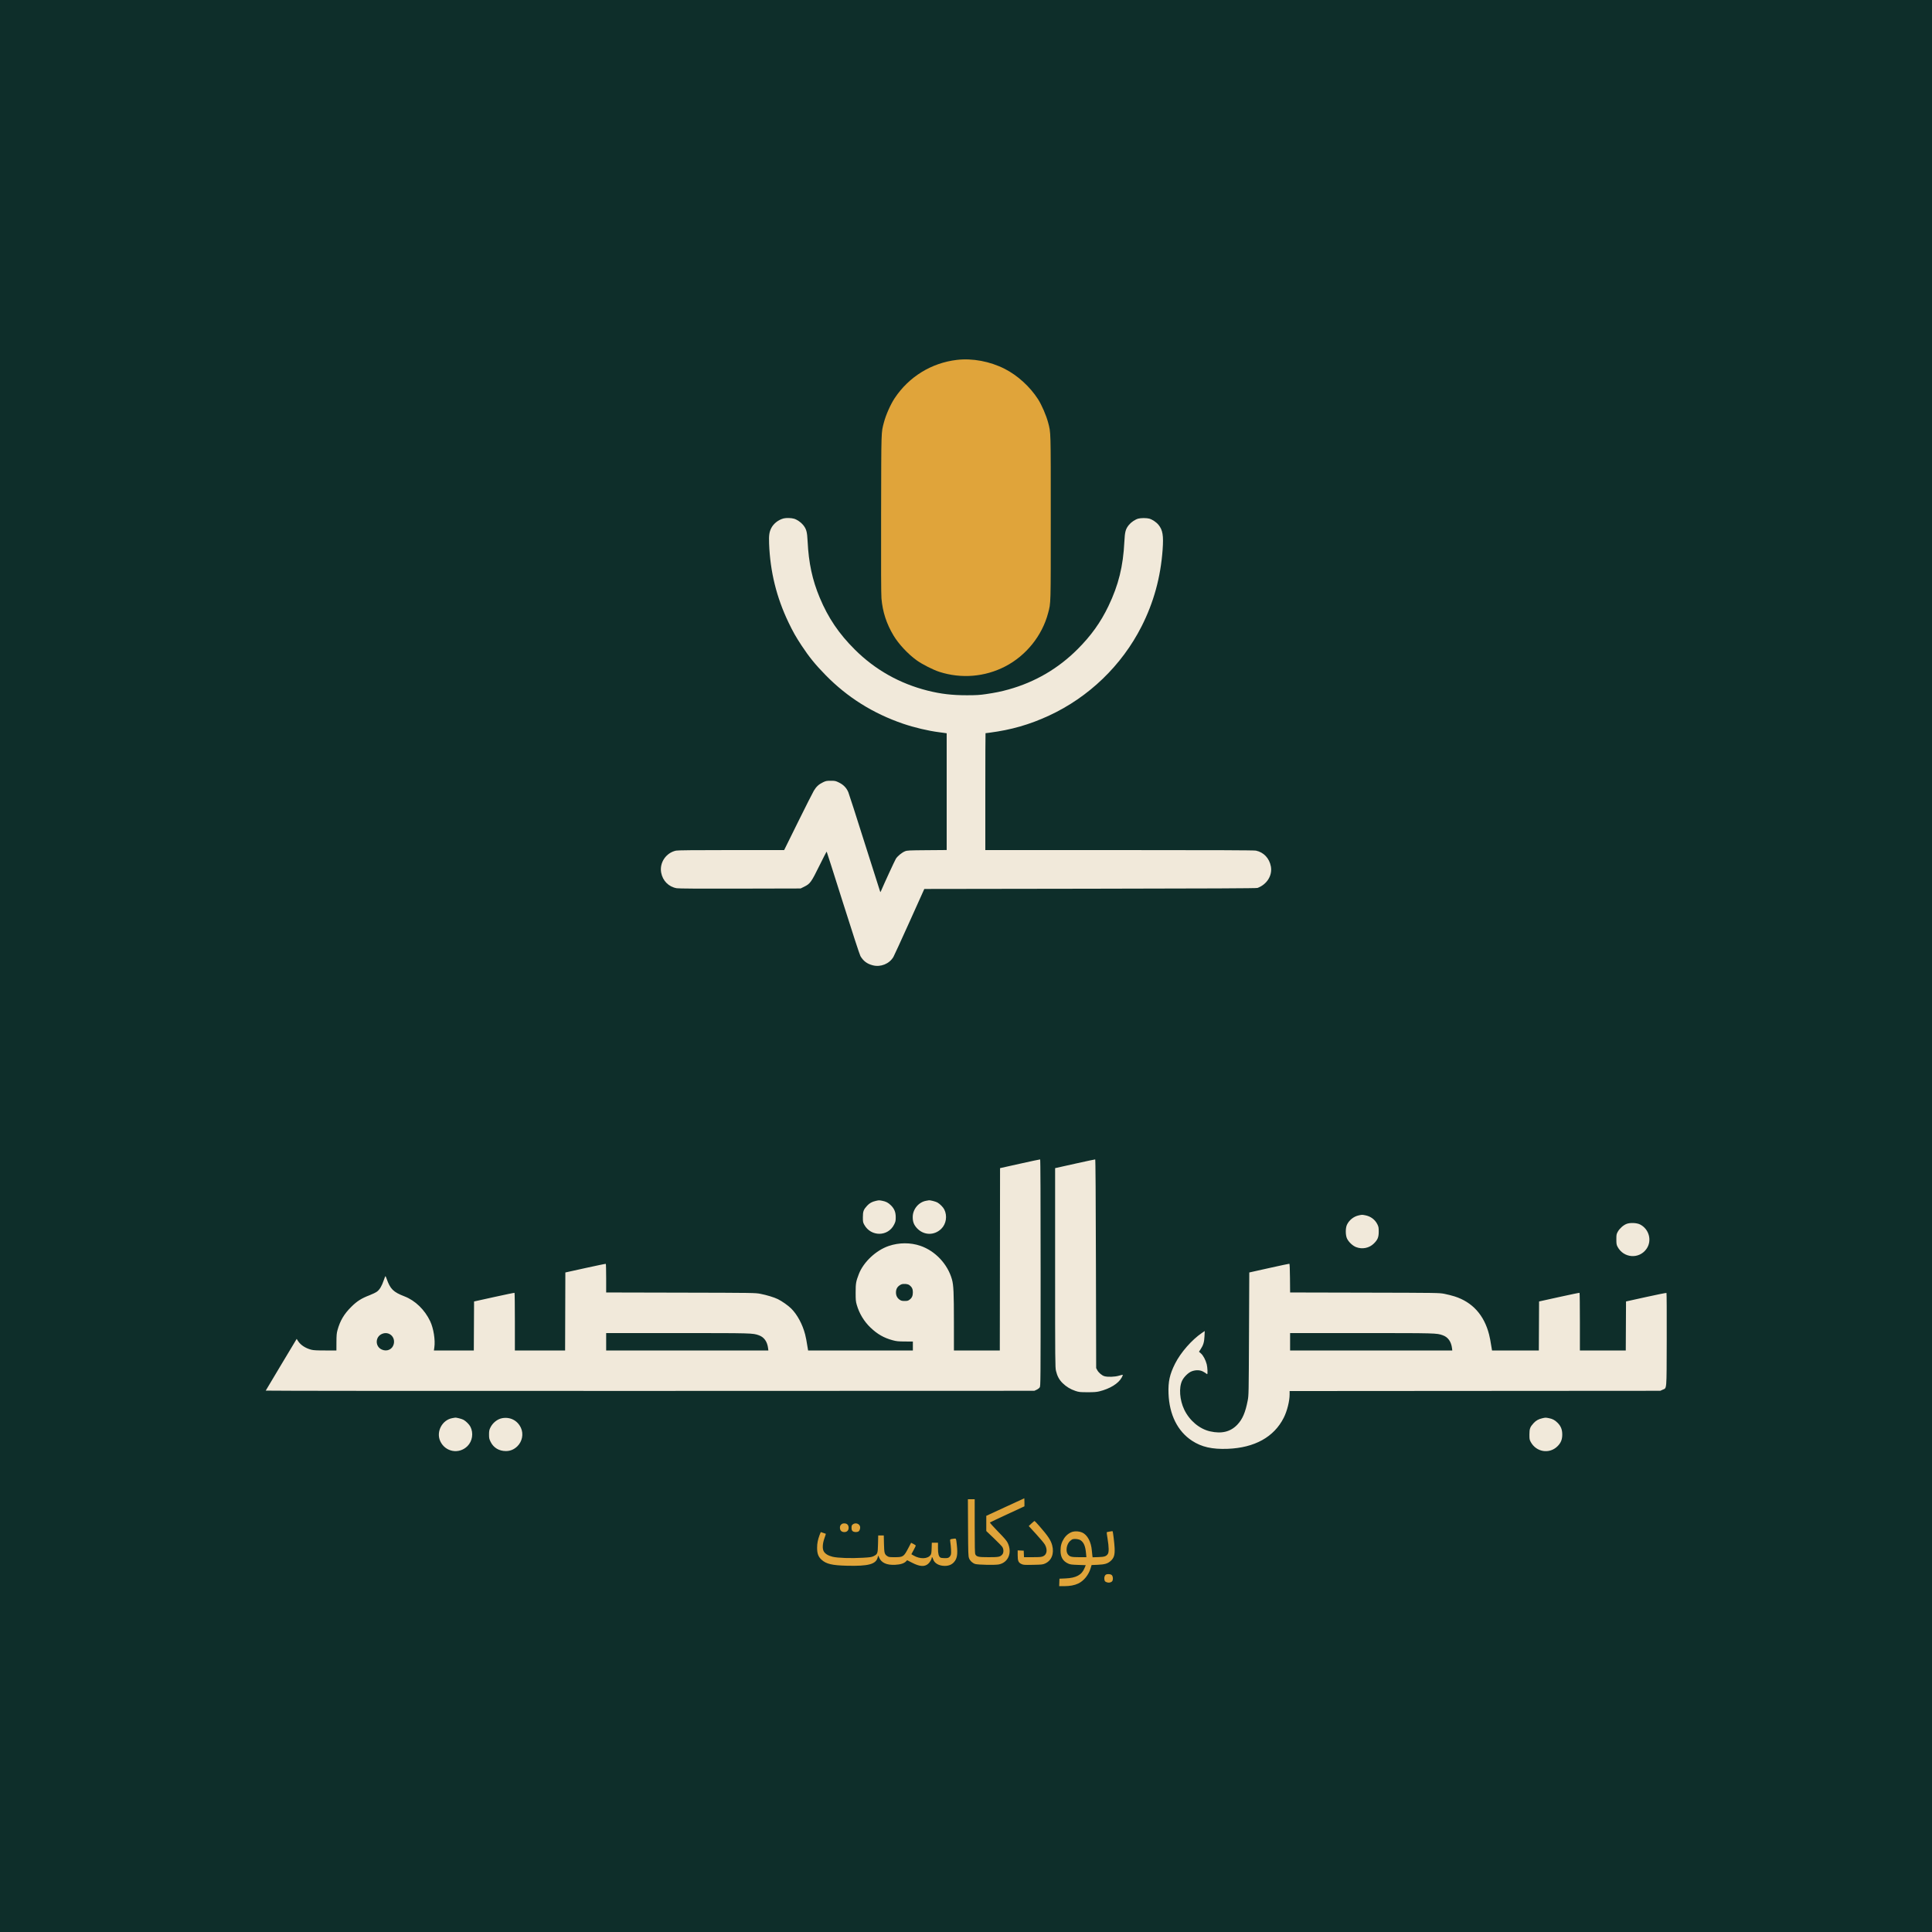
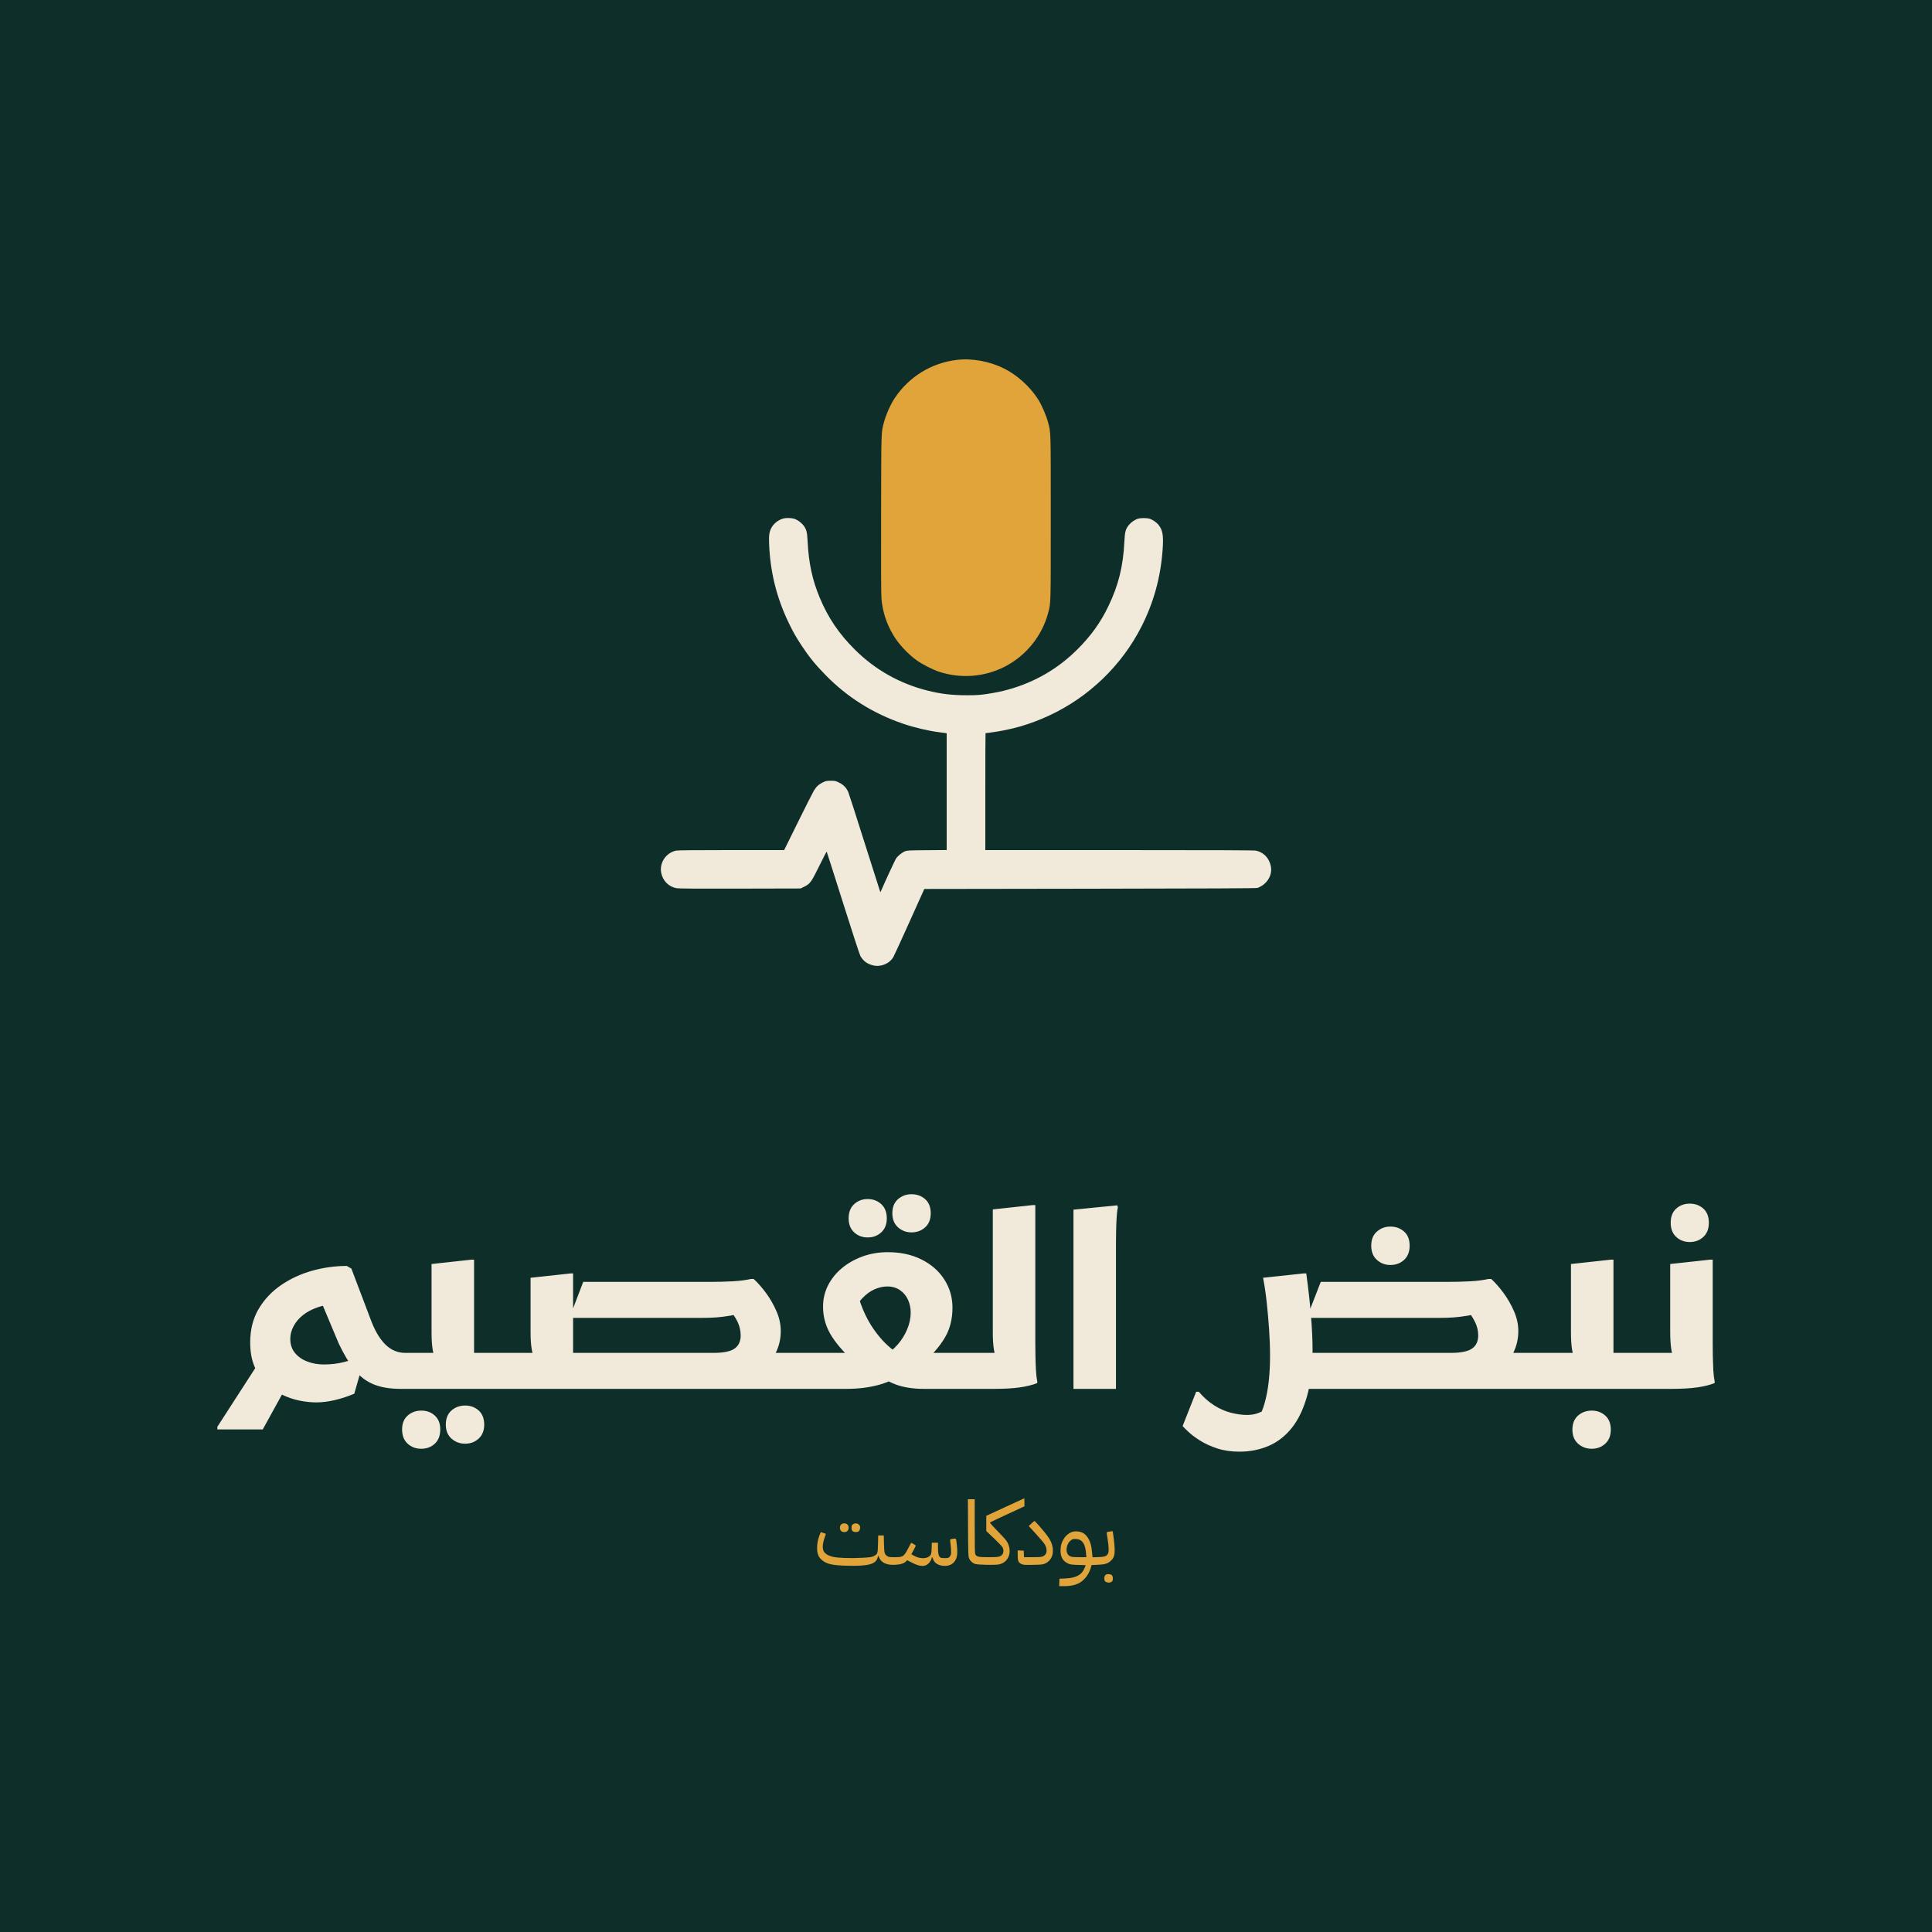
<svg xmlns="http://www.w3.org/2000/svg" viewBox="0 0 4000 4000" width="4000" height="4000">
  <rect width="4000" height="4000" fill="#0E2E2A" />
  <path fill="#F1E9DA" fill-rule="evenodd" d="M 1622.500 1073.323 C 1611.654 1076.097, 1601.683 1083.852, 1596.876 1093.251 C 1592.671 1101.474, 1591.690 1108.440, 1592.335 1125.500 C 1594.528 1183.526, 1607.666 1236.856, 1632.564 1288.788 C 1641.771 1307.992, 1647.866 1318.754, 1659.697 1336.690 C 1675.260 1360.286, 1688.099 1376.073, 1709.428 1397.842 C 1754.437 1443.781, 1807.502 1477.067, 1869.649 1498.345 C 1892.629 1506.212, 1921.794 1513.119, 1944 1515.952 C 1948.675 1516.549, 1954.188 1517.293, 1956.250 1517.606 L 1960 1518.176 1960 1639.036 L 1960 1759.896 1919.250 1760.219 C 1881.373 1760.519, 1878.158 1760.681, 1873.644 1762.521 C 1867.111 1765.184, 1858.188 1772.525, 1854.774 1778.047 C 1852.529 1781.679, 1830.249 1829.991, 1824.404 1843.904 C 1823.617 1845.775, 1822.773 1847.106, 1822.527 1846.860 C 1822.281 1846.615, 1807.892 1801.433, 1790.550 1746.457 C 1773.209 1691.481, 1757.834 1643.673, 1756.384 1640.218 C 1752.622 1631.253, 1746.449 1624.825, 1737.223 1620.266 C 1730.021 1616.706, 1729.081 1616.500, 1720.052 1616.500 C 1711.406 1616.500, 1709.883 1616.797, 1704 1619.626 C 1695.151 1623.881, 1689.994 1628.642, 1684.846 1637.307 C 1682.456 1641.330, 1667.675 1670.576, 1652 1702.299 L 1623.500 1759.976 1514.299 1759.988 C 1438.258 1759.996, 1403.489 1760.337, 1399.799 1761.109 C 1379.044 1765.451, 1365.076 1786.007, 1368.874 1806.619 C 1372.009 1823.632, 1384.462 1836.136, 1401.111 1838.987 C 1405.568 1839.750, 1445.320 1839.993, 1532.552 1839.791 L 1657.605 1839.500 1665.224 1835.734 C 1677.295 1829.768, 1679.713 1826.408, 1696.508 1792.262 C 1704.503 1776.009, 1711.277 1762.944, 1711.563 1763.229 C 1711.848 1763.515, 1727.084 1811.261, 1745.421 1869.332 C 1765.025 1931.418, 1779.866 1976.802, 1781.445 1979.497 C 1787.466 1989.770, 1795.242 1995.566, 1807.068 1998.596 C 1823.439 2002.790, 1841.354 1995.490, 1849.719 1981.216 C 1851.187 1978.712, 1866.179 1946.027, 1883.035 1908.582 L 1913.683 1840.500 2257.092 1840 C 2506.351 1839.637, 2601.330 1839.194, 2603.528 1838.383 C 2622.981 1831.211, 2634.670 1812.461, 2631.229 1793.954 C 2628.047 1776.848, 2616.376 1764.493, 2600.201 1761.109 C 2596.395 1760.312, 2516.700 1760, 2317.451 1760 L 2040 1760 2040 1639 C 2040 1572.450, 2040.192 1518, 2040.428 1518 C 2040.663 1518, 2044.375 1517.541, 2048.678 1516.980 C 2093.743 1511.100, 2131.447 1500.275, 2171.769 1481.637 C 2254.200 1443.536, 2322.418 1377.818, 2363.431 1297 C 2388.639 1247.327, 2402.971 1195.175, 2407.083 1138.154 C 2409.204 1108.757, 2407.333 1097.408, 2398.596 1086.656 C 2394.119 1081.146, 2386.024 1075.685, 2379.500 1073.771 C 2377.300 1073.126, 2372.125 1072.598, 2368 1072.598 C 2363.875 1072.598, 2358.700 1073.126, 2356.500 1073.771 C 2349.976 1075.685, 2341.881 1081.146, 2337.404 1086.656 C 2330.410 1095.263, 2328.904 1100.771, 2327.878 1121.500 C 2325.348 1172.633, 2315.807 1211.252, 2294.955 1254.762 C 2278.823 1288.422, 2259.067 1316.024, 2231.046 1344.047 C 2190.801 1384.297, 2142.865 1412.264, 2088 1427.504 C 2072.458 1431.821, 2060.874 1434.192, 2041 1437.124 C 2028.357 1438.988, 2021.168 1439.416, 2002 1439.443 C 1971.397 1439.486, 1947.684 1436.707, 1920.683 1429.911 C 1862.630 1415.300, 1811.854 1386.696, 1769.951 1345 C 1736.763 1311.975, 1714.693 1279.351, 1697.158 1237.396 C 1681.828 1200.717, 1674.286 1165.698, 1672.091 1121 C 1671.099 1100.817, 1669.550 1095.214, 1662.596 1086.656 C 1658.235 1081.289, 1650.056 1075.695, 1644.014 1073.946 C 1638.197 1072.263, 1627.820 1071.962, 1622.500 1073.323" />
  <path fill="#E0A43A" fill-rule="evenodd" d="M 1981.325 745.095 C 1928.480 751.253, 1881.795 779.973, 1852.251 824.500 C 1843.715 837.364, 1834.030 859.221, 1830.033 874.640 C 1824.301 896.754, 1824.619 886.419, 1824.235 1063.500 C 1823.993 1174.979, 1824.223 1230.451, 1824.964 1239 C 1827.372 1266.795, 1835.261 1291.103, 1849.791 1315.500 C 1860.370 1333.262, 1879.961 1354.260, 1898.080 1367.257 C 1909.422 1375.392, 1932.011 1386.858, 1944.836 1390.990 C 1990.086 1405.567, 2038.985 1401.574, 2081 1379.871 C 2124.499 1357.402, 2157.731 1316.071, 2170.032 1269.143 C 2175.755 1247.310, 2175.500 1256.490, 2175.500 1072 C 2175.500 887.196, 2175.769 896.744, 2169.944 874.522 C 2166.204 860.252, 2156.668 838.228, 2149.194 826.598 C 2132.524 800.659, 2106.802 777.199, 2080.234 763.701 C 2049.706 748.192, 2013.387 741.360, 1981.325 745.095" />
-   <path fill="#F1E9DA" fill-rule="evenodd" d="M 2111.500 2409.373 L 2070.500 2418.514 2070.247 2607.257 L 2069.995 2796 2022.497 2796 L 1975 2796 1974.977 2738.250 C 1974.953 2676.373, 1974.251 2660.794, 1970.954 2649 C 1962.064 2617.191, 1936.400 2589.873, 1905.500 2579.325 C 1884.877 2572.285, 1861.417 2572.398, 1840.054 2579.639 C 1813.647 2588.591, 1787.697 2612.986, 1778.115 2637.868 C 1772.196 2653.239, 1771.528 2657.098, 1771.513 2676 C 1771.502 2691.339, 1771.785 2694.485, 1773.811 2701.482 C 1779.039 2719.545, 1788.893 2735.848, 1802.347 2748.697 C 1816.541 2762.252, 1830.044 2769.971, 1847.989 2774.791 C 1856.255 2777.011, 1859.628 2777.355, 1873.750 2777.423 L 1890 2777.500 1890 2786.750 L 1890 2796 1781.545 2796 L 1673.091 2796 1672.562 2792.750 C 1669.575 2774.404, 1668.652 2769.473, 1666.986 2762.944 C 1661.645 2742.024, 1650.577 2721.463, 1637.981 2709.060 C 1631.642 2702.819, 1619.196 2694.065, 1610.500 2689.730 C 1603.143 2686.063, 1587.249 2681.211, 1574.603 2678.771 C 1563.604 2676.649, 1562.054 2676.626, 1409.250 2676.279 L 1255 2675.928 1255 2646.523 C 1255 2630.350, 1254.662 2616.913, 1254.250 2616.662 C 1253.838 2616.411, 1234.825 2620.326, 1212 2625.363 L 1170.500 2634.520 1170.244 2715.260 L 1169.988 2796 1117.994 2796 L 1066 2796 1066 2736.559 C 1066 2703.866, 1065.662 2676.917, 1065.250 2676.671 C 1064.838 2676.424, 1045.825 2680.344, 1023 2685.380 L 981.500 2694.537 981.241 2745.269 L 980.982 2796 939.656 2796 L 898.331 2796 899.245 2789.750 C 901.486 2774.430, 897.626 2750.168, 890.590 2735.353 C 879.328 2711.637, 859.602 2692.570, 837.500 2684.034 C 814.202 2675.037, 807.983 2668.874, 800.377 2647.250 C 799.361 2644.363, 798.293 2642, 798.002 2642 C 797.711 2642, 796.187 2645.790, 794.614 2650.422 C 790.530 2662.450, 786.146 2669.881, 780.705 2674 C 778.162 2675.925, 771.080 2679.401, 764.968 2681.725 C 748.404 2688.023, 739.232 2693.837, 727.458 2705.500 C 712.362 2720.455, 704.161 2734.265, 698.761 2753.825 C 697 2760.205, 696.630 2764.411, 696.571 2778.750 L 696.500 2796 673.460 2796 C 656.155 2796, 648.980 2795.625, 644.632 2794.492 C 632.314 2791.284, 622.301 2784.698, 616.977 2776.302 L 614.266 2772.027 582.383 2825.146 C 564.847 2854.360, 550.350 2878.656, 550.166 2879.135 C 549.976 2879.630, 893.778 2879.897, 1345.666 2879.753 L 2141.500 2879.500 2146.166 2877.344 C 2148.732 2876.157, 2151.657 2873.927, 2152.666 2872.388 C 2154.432 2869.693, 2154.500 2860.846, 2154.500 2635.127 C 2154.500 2479.632, 2154.163 2400.593, 2153.500 2400.449 C 2152.950 2400.329, 2134.050 2404.345, 2111.500 2409.373 M 2225.500 2409.373 L 2184.500 2418.514 2184.500 2624.507 C 2184.500 2819.738, 2184.595 2830.903, 2186.309 2838.208 C 2188.847 2849.024, 2192.990 2856.704, 2200.008 2863.603 C 2207.577 2871.044, 2216.226 2876.314, 2226.479 2879.731 C 2233.882 2882.199, 2235.810 2882.408, 2251.500 2882.452 C 2264.473 2882.489, 2270.223 2882.081, 2275.773 2880.733 C 2297.995 2875.333, 2315.608 2864.486, 2322.392 2852.022 C 2323.935 2849.186, 2324.976 2846.643, 2324.705 2846.372 C 2324.434 2846.100, 2320.901 2846.906, 2316.856 2848.162 C 2308.455 2850.771, 2293.351 2851.307, 2286.447 2849.241 C 2281.265 2847.691, 2274.556 2841.953, 2271.716 2836.643 L 2269.500 2832.500 2269 2616.583 C 2268.669 2473.857, 2268.161 2400.593, 2267.500 2400.449 C 2266.950 2400.329, 2248.050 2404.345, 2225.500 2409.373 M 1813 2486.390 C 1805.428 2488.074, 1800.148 2491.031, 1795.276 2496.316 C 1787.855 2504.367, 1786.500 2508.024, 1786.500 2520 C 1786.500 2529.741, 1786.712 2530.882, 1789.430 2535.788 C 1803.351 2560.917, 1838.727 2560.581, 1851.221 2535.202 C 1854.149 2529.256, 1854.500 2527.629, 1854.500 2520.021 C 1854.500 2509.671, 1851.652 2502.600, 1844.675 2495.622 C 1839.158 2490.106, 1834.222 2487.512, 1826.535 2486.091 C 1819.660 2484.820, 1820.107 2484.810, 1813 2486.390 M 1917.702 2486.042 C 1902.176 2488.651, 1889.882 2503.282, 1889.697 2519.371 C 1889.583 2529.237, 1891.966 2535.707, 1898.242 2542.575 C 1912.146 2557.788, 1934.009 2558.508, 1948.712 2544.237 C 1959.071 2534.182, 1961.706 2517.224, 1954.971 2503.960 C 1952.575 2499.241, 1946.202 2492.788, 1940.847 2489.657 C 1937.393 2487.637, 1925.410 2484.595, 1923 2485.125 C 1922.725 2485.186, 1920.341 2485.598, 1917.702 2486.042 M 2812.972 2516.359 C 2802.561 2518.602, 2793.106 2526.189, 2788.648 2535.878 C 2785.425 2542.881, 2785.578 2557.614, 2788.944 2564.500 C 2792.453 2571.678, 2800.651 2579.341, 2807.703 2582.037 C 2820.529 2586.938, 2834.760 2584.074, 2844.353 2574.661 C 2852.345 2566.818, 2854.500 2561.581, 2854.500 2550 C 2854.500 2541.644, 2854.167 2539.821, 2851.730 2534.858 C 2846.885 2524.994, 2837.705 2518.156, 2826.535 2516.091 C 2819.678 2514.824, 2820.139 2514.815, 2812.972 2516.359 M 3367.500 2533.974 C 3360.842 2536.618, 3353.129 2543.532, 3349.473 2550.133 C 3346.705 2555.129, 3346.500 2556.225, 3346.500 2566 C 3346.500 2575.051, 3346.822 2577.121, 3348.835 2581 C 3361.361 2605.135, 3393.868 2607.493, 3409.090 2585.370 C 3420.734 2568.445, 3414.211 2544.449, 3395.410 2535.044 C 3388.559 2531.617, 3374.768 2531.089, 3367.500 2533.974 M 2627.500 2625.372 L 2586.500 2634.514 2585.933 2761.507 C 2585.375 2886.636, 2585.335 2888.666, 2583.188 2899.829 C 2578.481 2924.308, 2572.433 2938.380, 2561.816 2949.557 C 2547.696 2964.421, 2529.346 2968.931, 2505.270 2963.455 C 2483.282 2958.454, 2462.713 2941.143, 2451.856 2918.500 C 2442.282 2898.533, 2440.438 2872.845, 2447.536 2858.337 C 2451.350 2850.540, 2460.483 2841.711, 2467.415 2839.118 C 2475.565 2836.068, 2484.277 2836.246, 2490.601 2839.591 C 2493.295 2841.016, 2496.210 2842.816, 2497.079 2843.591 C 2497.947 2844.366, 2498.960 2845, 2499.329 2845 C 2500.619 2845, 2499.987 2830.737, 2498.430 2824.730 C 2496.053 2815.555, 2491.099 2806.225, 2486.464 2802.194 L 2482.362 2798.625 2485.700 2793.563 C 2491.329 2785.025, 2493.216 2778.725, 2493.770 2766.622 L 2494.267 2755.744 2488.384 2759.747 C 2467.349 2774.058, 2444.423 2800.281, 2432.885 2823.228 C 2421.701 2845.473, 2418.386 2860.592, 2419.293 2885.233 C 2420.896 2928.818, 2438.055 2963.284, 2467.913 2982.889 C 2487.664 2995.858, 2509.681 3000.855, 2541.701 2999.634 C 2597.580 2997.504, 2637.678 2975.275, 2657.889 2935.223 C 2664.859 2921.410, 2670 2900.887, 2670 2886.875 L 2670 2880.013 3053.750 2879.756 L 3437.500 2879.500 3442.166 2877.344 C 3451.221 2873.158, 3450.464 2882.278, 3450.774 2773.619 C 3450.925 2720.835, 3450.700 2677.317, 3450.274 2676.913 C 3449.848 2676.508, 3430.825 2680.304, 3408 2685.348 L 3366.500 2694.520 3366.241 2745.260 L 3365.982 2796 3318.491 2796 L 3271 2796 3271 2736.559 C 3271 2703.866, 3270.662 2676.913, 3270.250 2676.662 C 3269.838 2676.411, 3250.825 2680.326, 3228 2685.363 L 3186.500 2694.520 3186.241 2745.260 L 3185.982 2796 3137.536 2796 L 3089.091 2796 3088.562 2792.750 C 3085.575 2774.404, 3084.652 2769.473, 3082.986 2762.944 C 3072.690 2722.615, 3048.471 2695.856, 3011.603 2684.076 C 3006.159 2682.336, 2996.709 2679.949, 2990.603 2678.771 C 2979.604 2676.649, 2978.054 2676.626, 2825.265 2676.279 L 2671.030 2675.928 2670.765 2646.297 C 2670.597 2627.571, 2670.132 2616.586, 2669.500 2616.449 C 2668.950 2616.329, 2650.050 2620.345, 2627.500 2625.372 M 1865.500 2659.432 C 1858.405 2662.894, 1855.009 2668.211, 1855.004 2675.864 C 1854.999 2682.391, 1857.606 2687.506, 1862.726 2691.015 C 1865.686 2693.042, 1867.559 2693.495, 1872.997 2693.497 C 1878.788 2693.500, 1880.138 2693.127, 1883.431 2690.618 C 1888.168 2687.008, 1890 2682.704, 1890 2675.180 C 1890 2668.733, 1887.855 2664.428, 1882.763 2660.657 C 1879.234 2658.042, 1869.730 2657.368, 1865.500 2659.432 M 790.459 2761.880 C 776.561 2768.193, 776.515 2787.789, 790.384 2794.087 C 800.904 2798.864, 812.057 2794.013, 815.039 2783.362 C 819.390 2767.819, 805.024 2755.264, 790.459 2761.880 M 1255 2778 L 1255 2796 1422.905 2796 L 1590.810 2796 1590.306 2791.750 C 1588.648 2777.754, 1582.052 2768.399, 1571.122 2764.543 C 1558.281 2760.012, 1558.067 2760.007, 1402.250 2760.003 L 1255 2760 1255 2778 M 2671 2778 L 2671 2796 2838.905 2796 L 3006.810 2796 3006.306 2791.750 C 3004.648 2777.754, 2998.052 2768.399, 2987.122 2764.543 C 2974.281 2760.012, 2974.067 2760.007, 2818.250 2760.003 L 2671 2760 2671 2778 M 936.702 2936.042 C 915.575 2939.592, 902.529 2964.144, 911.419 2983.623 C 921.740 3006.236, 950.313 3011.493, 967.833 2994.002 C 978.090 2983.761, 980.644 2967.102, 973.971 2953.960 C 971.575 2949.241, 965.202 2942.788, 959.847 2939.657 C 956.393 2937.637, 944.410 2934.595, 942 2935.125 C 941.725 2935.186, 939.341 2935.598, 936.702 2936.042 M 1040.054 2936.126 C 1029.927 2937.825, 1019.914 2945.799, 1015.097 2956 C 1012.934 2960.582, 1012.500 2962.923, 1012.502 2970.024 C 1012.503 2977.665, 1012.849 2979.251, 1015.842 2985.331 C 1021.820 2997.475, 1033.395 3004.368, 1047.652 3004.276 C 1056.637 3004.219, 1064.458 3000.905, 1071.176 2994.311 C 1081.265 2984.408, 1084.293 2968.890, 1078.579 2956.377 C 1071.606 2941.106, 1056.791 2933.318, 1040.054 2936.126 M 3193 2936.390 C 3185.428 2938.074, 3180.148 2941.031, 3175.276 2946.316 C 3167.855 2954.367, 3166.500 2958.024, 3166.500 2970 C 3166.500 2979.741, 3166.712 2980.882, 3169.430 2985.788 C 3180.901 3006.494, 3207.700 3010.812, 3224.319 2994.632 C 3231.585 2987.559, 3234.501 2980.498, 3234.495 2970 C 3234.488 2959.668, 3231.633 2952.581, 3224.675 2945.622 C 3219.158 2940.106, 3214.222 2937.512, 3206.535 2936.091 C 3199.660 2934.820, 3200.107 2934.810, 3193 2936.390" />
+   <path fill="#F1E9DA" fill-rule="nonzero" d="M601.0 2856.0 544.0 2959.5H450.0V2954.0L548.5 2801.5ZM829.5 2875.5Q795.0 2875.5 772.0 2865.5Q749.0 2855.5 733.0 2835.0Q717.0 2814.5 701.5 2782.0L663.5 2691.5L696.5 2700.0Q675.0 2700.5 657.2 2706.8Q639.5 2713.0 627.0 2723.0Q614.5 2733.0 607.8 2745.8Q601.0 2758.5 601.0 2772.0Q601.0 2789.5 610.8 2801.2Q620.5 2813.0 636.5 2819.0Q652.5 2825.0 670.5 2825.0Q692.5 2825.0 712.2 2820.0Q732.0 2815.0 744.0 2809.0L754.0 2814.0L733.5 2885.5Q713.5 2894.0 693.0 2898.8Q672.5 2903.5 655.0 2903.5Q638.5 2903.5 620.0 2899.8Q601.5 2896.0 583.2 2887.2Q565.0 2878.5 550.2 2864.2Q535.5 2850.0 526.8 2829.0Q518.0 2808.0 518.0 2779.5Q518.0 2740.0 535.2 2710.5Q552.5 2681.0 581.5 2661.0Q610.5 2641.0 646.0 2631.0Q681.5 2621.0 718.0 2621.0L727.5 2626.5L769.0 2736.0Q781.5 2768.0 798.8 2784.5Q816.0 2801.0 839.5 2801.0V2865.5ZM839.5 2801.0H933.5L904.0 2814.5Q898.0 2808.5 895.8 2794.2Q893.5 2780.0 893.5 2759.0V2617.0L976.0 2608.0H981.5V2837.0L946.0 2801.0H1046.0V2865.5L1036.0 2875.5H829.5V2811.0ZM923.0 2949.5Q923.0 2930.5 934.8 2920.2Q946.5 2910.0 963.0 2910.0Q979.5 2910.0 991.0 2920.2Q1002.5 2930.5 1002.5 2949.5Q1002.5 2968.0 991.0 2978.5Q979.5 2989.0 963.0 2989.0Q946.5 2989.0 934.8 2978.5Q923.0 2968.0 923.0 2949.5ZM832.5 2959.5Q832.5 2941.0 844.0 2930.8Q855.5 2920.5 872.5 2920.5Q889.0 2920.5 900.2 2930.8Q911.5 2941.0 911.5 2959.5Q911.5 2978.5 900.2 2989.0Q889.0 2999.5 872.0 2999.5Q855.5 2999.5 844.0 2989.0Q832.5 2978.5 832.5 2959.5ZM1463.0 2875.5V2801.0H1672.0V2865.5L1662.0 2875.5ZM1174.5 2801.0H1477.0Q1508.5 2801.0 1521.0 2792.0Q1533.5 2783.0 1533.5 2765.0Q1533.5 2750.0 1526.8 2736.2Q1520.0 2722.5 1511.0 2713.5L1547.5 2716.5Q1526.5 2721.5 1511.5 2724.0Q1496.5 2726.5 1483.8 2727.5Q1471.0 2728.5 1455.5 2728.5H1179.0L1207.5 2654.0H1470.5Q1494.0 2654.0 1516.8 2652.8Q1539.5 2651.5 1554.5 2648.0H1560.5Q1573.0 2659.5 1585.8 2676.8Q1598.5 2694.0 1607.5 2714.5Q1616.5 2735.0 1616.5 2756.0Q1616.5 2779.0 1606.8 2799.5Q1597.0 2820.0 1573.0 2836.5L1557.5 2864.0Q1544.0 2869.5 1526.5 2872.5Q1509.0 2875.5 1487.0 2875.5H1174.5ZM1046.0 2801.0H1138.5L1109.0 2814.5Q1103.5 2808.5 1101.0 2794.2Q1098.5 2780.0 1098.5 2759.0V2645.5L1181.5 2636.5H1186.5V2837.5L1151.0 2801.0H1252.5V2865.5L1242.5 2875.5H1036.0V2811.0ZM1838.0 2592.5Q1878.0 2592.5 1908.2 2607.8Q1938.5 2623.0 1955.2 2649.2Q1972.0 2675.5 1972.0 2707.5Q1972.0 2744.0 1955.2 2771.2Q1938.5 2798.5 1912.0 2820.0L1894.0 2801.0H2012.5V2865.5L2002.5 2875.5H1913.5Q1879.0 2875.5 1854.8 2866.5Q1830.5 2857.5 1812.5 2841.0L1877.0 2839.0Q1850.0 2859.0 1819.5 2867.2Q1789.0 2875.5 1752.5 2875.5H1662.0V2811.0L1672.0 2801.0H1790.0L1770.5 2820.0Q1742.5 2797.5 1723.2 2768.5Q1704.0 2739.5 1704.0 2705.5Q1704.0 2681.5 1714.5 2661.0Q1725.0 2640.5 1743.5 2625.2Q1762.0 2610.0 1786.2 2601.2Q1810.5 2592.5 1838.0 2592.5ZM1764.0 2723.5 1772.0 2658.5Q1776.5 2687.0 1786.5 2710.8Q1796.5 2734.5 1809.2 2752.5Q1822.0 2770.5 1834.5 2782.5Q1847.0 2794.5 1856.5 2800.0L1830.0 2807.0Q1846.0 2798.0 1858.5 2783.8Q1871.0 2769.5 1878.2 2752.2Q1885.5 2735.0 1885.5 2717.5Q1885.5 2703.5 1880.0 2691.2Q1874.5 2679.0 1863.5 2671.2Q1852.5 2663.5 1837.0 2663.5Q1824.5 2663.5 1811.0 2669.2Q1797.5 2675.0 1785.2 2688.0Q1773.0 2701.0 1764.0 2723.5ZM1887.0 2551.5Q1871.0 2551.5 1859.2 2541.0Q1847.5 2530.5 1847.5 2512.0Q1847.5 2493.0 1859.2 2482.8Q1871.0 2472.5 1887.0 2472.5Q1904.0 2472.5 1915.5 2482.8Q1927.0 2493.0 1927.0 2512.0Q1927.0 2530.5 1915.5 2541.0Q1904.0 2551.5 1887.0 2551.5ZM1796.5 2562.0Q1780.0 2562.0 1768.5 2551.5Q1757.0 2541.0 1757.0 2522.5Q1757.0 2503.5 1768.5 2493.0Q1780.0 2482.5 1796.5 2482.5Q1813.0 2482.5 1824.5 2493.0Q1836.0 2503.5 1836.0 2522.5Q1836.0 2541.0 1824.5 2551.5Q1813.0 2562.0 1796.5 2562.0ZM1992.5 2875.5V2811.0L2002.5 2801.0H2095.0L2066.0 2814.5Q2060.0 2808.5 2057.8 2794.2Q2055.5 2780.0 2055.5 2759.0V2504.0L2138.0 2495.0H2143.5V2782.5Q2143.5 2792.5 2143.8 2807.2Q2144.0 2822.0 2144.8 2836.2Q2145.5 2850.5 2147.5 2859.5V2863.5Q2132.5 2869.5 2111.0 2872.5Q2089.5 2875.5 2058.0 2875.5ZM2222.5 2504.5 2313.0 2495.5 2314.5 2499.5Q2312.5 2508.5 2311.8 2522.0Q2311.0 2535.5 2310.8 2549.5Q2310.5 2563.5 2310.5 2573.5V2875.5H2222.5ZM2990.0 2875.5V2801.0H3198.5V2865.5L3188.5 2875.5ZM2701.5 2801.0H3003.5Q3035.0 2801.0 3047.8 2792.0Q3060.5 2783.0 3060.5 2765.0Q3060.5 2750.0 3053.5 2736.2Q3046.5 2722.5 3038.0 2713.5L3074.5 2716.5Q3053.5 2721.5 3038.5 2724.0Q3023.5 2726.5 3010.5 2727.5Q2997.5 2728.5 2982.5 2728.5H2705.5L2734.5 2654.0H2997.0Q3021.0 2654.0 3043.8 2652.8Q3066.5 2651.5 3081.5 2648.0H3087.5Q3100.0 2659.5 3112.8 2676.8Q3125.5 2694.0 3134.5 2714.5Q3143.5 2735.0 3143.5 2756.0Q3143.5 2779.0 3133.8 2799.5Q3124.0 2820.0 3100.0 2836.5L3084.5 2864.0Q3071.0 2869.5 3053.2 2872.5Q3035.5 2875.5 3014.0 2875.5H2701.5ZM2878.5 2619.0Q2862.5 2619.0 2850.8 2608.5Q2839.0 2598.0 2839.0 2579.0Q2839.0 2560.0 2850.8 2549.8Q2862.5 2539.5 2878.5 2539.5Q2895.5 2539.5 2907.0 2549.8Q2918.5 2560.0 2918.5 2579.0Q2918.5 2598.0 2907.0 2608.5Q2895.5 2619.0 2878.5 2619.0ZM2482.0 2881.5Q2497.0 2899.0 2514.0 2909.8Q2531.0 2920.5 2548.8 2925.0Q2566.5 2929.5 2582.0 2929.5Q2596.5 2929.5 2607.5 2924.5Q2618.5 2919.5 2625.5 2918.0L2604.0 2938.0Q2612.5 2925.5 2618.2 2905.2Q2624.0 2885.0 2626.8 2859.8Q2629.5 2834.5 2629.5 2808.0Q2629.5 2781.0 2627.5 2752.0Q2625.5 2723.0 2622.5 2695.5Q2619.5 2668.0 2615.0 2645.5L2699.0 2636.5H2704.5Q2711.0 2684.0 2714.2 2723.8Q2717.5 2763.5 2717.5 2794.5Q2717.5 2850.0 2706.2 2890.2Q2695.0 2930.5 2674.8 2956.0Q2654.5 2981.5 2626.8 2993.5Q2599.0 3005.5 2566.0 3005.5Q2540.5 3005.5 2520.0 2998.8Q2499.5 2992.0 2484.5 2982.5Q2469.5 2973.0 2460.5 2964.5Q2451.5 2956.0 2448.5 2952.5L2476.5 2881.5ZM3198.5 2801.0H3292.5L3263.0 2814.5Q3257.0 2808.5 3254.8 2794.2Q3252.5 2780.0 3252.5 2759.0V2617.0L3335.0 2608.0H3340.5V2837.0L3305.0 2801.0H3405.0V2865.5L3395.0 2875.5H3188.5V2811.0ZM3255.5 2960.0Q3255.5 2941.0 3267.2 2930.8Q3279.0 2920.5 3295.5 2920.5Q3312.0 2920.5 3323.5 2930.8Q3335.0 2941.0 3335.0 2960.0Q3335.0 2978.5 3323.5 2989.0Q3312.0 2999.5 3295.5 2999.5Q3279.0 2999.5 3267.2 2989.0Q3255.5 2978.5 3255.5 2960.0ZM3395.0 2875.5V2811.0L3405.0 2801.0H3497.5L3468.5 2814.5Q3462.5 2808.5 3460.2 2793.5Q3458.0 2778.5 3458.0 2757.5V2617.0L3540.5 2608.0H3546.0V2782.5Q3546.0 2792.5 3546.2 2807.2Q3546.5 2822.0 3547.2 2836.2Q3548.0 2850.5 3550.0 2859.5V2863.5Q3535.0 2869.5 3513.5 2872.5Q3492.0 2875.5 3460.5 2875.5ZM3498.5 2571.5Q3482.0 2571.5 3470.5 2561.0Q3459.0 2550.5 3459.0 2531.5Q3459.0 2512.5 3470.5 2502.2Q3482.0 2492.0 3498.5 2492.0Q3515.0 2492.0 3526.5 2502.2Q3538.0 2512.5 3538.0 2531.5Q3538.0 2550.5 3526.5 2561.0Q3515.0 2571.5 3498.5 2571.5Z" />
  <path fill="#E0A43A" fill-rule="evenodd" d="M 2081.250 3120.220 L 2042 3138.363 2042 3154.103 L 2042 3169.843 2057.569 3184.671 C 2066.131 3192.827, 2074.093 3201.043, 2075.261 3202.929 C 2078.316 3207.863, 2078.169 3215.111, 2074.942 3218.610 C 2070.470 3223.459, 2067.640 3224, 2046.782 3223.998 C 2025.669 3223.997, 2021.860 3223.166, 2019.279 3218 C 2018.325 3216.092, 2018.026 3202.305, 2018.015 3159.750 L 2018 3104 2010.962 3104 L 2003.924 3104 2004.228 3162.750 C 2004.508 3216.850, 2004.677 3221.877, 2006.362 3226.257 C 2008.403 3231.561, 2013.124 3236.011, 2018.789 3237.974 C 2024.251 3239.865, 2060.574 3240.576, 2068.275 3238.942 C 2087.769 3234.805, 2096.027 3214.397, 2086.324 3194.339 C 2084.161 3189.867, 2079.421 3184.339, 2066.075 3170.725 C 2056.225 3160.677, 2049.052 3152.600, 2049.575 3152.146 C 2050.084 3151.703, 2066.363 3143.988, 2085.750 3135 L 2121 3118.659 2121 3110.330 C 2121 3105.748, 2120.887 3102.017, 2120.750 3102.038 C 2120.613 3102.059, 2102.838 3110.241, 2081.250 3120.220 M 2135.501 3154.250 L 2129.909 3159.500 2145.370 3176.387 C 2153.874 3185.674, 2162.013 3195.446, 2163.458 3198.101 C 2169.120 3208.503, 2167.590 3218.469, 2159.788 3222.010 C 2156.064 3223.700, 2153.171 3223.959, 2137.796 3223.978 L 2120.091 3224 2119.796 3217.250 L 2119.500 3210.500 2113.250 3210.202 L 2107 3209.905 2107 3219.551 C 2107 3231.602, 2108.418 3235.056, 2114.595 3238.046 C 2118.733 3240.049, 2120.221 3240.158, 2138.752 3239.815 C 2156.848 3239.480, 2158.937 3239.254, 2163.727 3237.111 C 2177.206 3231.083, 2182.892 3216.544, 2178.451 3199.460 C 2175.710 3188.916, 2169.610 3179.774, 2151.622 3159.250 C 2146.681 3153.613, 2142.291 3149, 2141.866 3149 C 2141.441 3149, 2138.577 3151.363, 2135.501 3154.250 M 1741.455 3156.455 C 1739.648 3158.261, 1739 3159.990, 1739 3163 C 1739 3168.629, 1742.371 3172, 1748 3172 C 1753.629 3172, 1757 3168.629, 1757 3163 C 1757 3157.371, 1753.629 3154, 1748 3154 C 1744.990 3154, 1743.261 3154.648, 1741.455 3156.455 M 1765.635 3156.073 C 1763.430 3157.807, 1763 3158.944, 1763 3163.034 C 1763 3166.775, 1763.514 3168.401, 1765.189 3169.961 C 1767.847 3172.438, 1774.541 3172.710, 1777.738 3170.471 C 1780.132 3168.794, 1781.575 3163.386, 1780.517 3160.053 C 1778.643 3154.149, 1770.760 3152.041, 1765.635 3156.073 M 2220.995 3171.296 C 2214.052 3173.254, 2207.287 3178.489, 2202.874 3185.317 C 2197.798 3193.169, 2195.705 3200.527, 2195.710 3210.500 C 2195.716 3223.836, 2200.697 3232.252, 2211.500 3237.177 C 2215.806 3239.140, 2218.680 3239.529, 2232.202 3239.978 L 2247.903 3240.500 2245.502 3246.400 C 2239.679 3260.710, 2228.168 3266.992, 2206 3267.956 L 2193.500 3268.500 2193.208 3276.250 L 2192.916 3284 2203.208 3283.983 C 2215.207 3283.962, 2224.584 3282.202, 2232.411 3278.499 C 2243.912 3273.058, 2253.878 3260.755, 2258.030 3246.871 L 2260.013 3240.241 2272.256 3239.741 C 2287.054 3239.137, 2293.142 3237.388, 2299.294 3231.972 C 2306.422 3225.698, 2308.343 3219.539, 2307.705 3205 C 2307.275 3195.191, 2304.360 3171.166, 2303.481 3170.181 C 2303.147 3169.808, 2291.844 3171.823, 2291.317 3172.350 C 2291.120 3172.546, 2291.911 3178.511, 2293.073 3185.604 C 2296.026 3203.621, 2296.134 3213.966, 2293.410 3217.663 C 2289.962 3222.343, 2286.582 3223.406, 2273.815 3223.824 L 2262.129 3224.207 2261.617 3220.853 C 2261.336 3219.009, 2260.861 3214.350, 2260.562 3210.500 C 2259.147 3192.293, 2251.336 3177.690, 2240.432 3172.867 C 2234.909 3170.424, 2226.497 3169.744, 2220.995 3171.296 M 1696.990 3177.750 C 1693.191 3187.889, 1691.740 3195.281, 1691.737 3204.500 C 1691.733 3216.587, 1694.228 3223.222, 1701.104 3229.404 C 1710.774 3238.098, 1723.105 3240.962, 1754 3241.690 C 1797.884 3242.725, 1813.287 3238.601, 1817.076 3224.803 L 1818.258 3220.500 1820.033 3224.621 C 1824.791 3235.665, 1835.799 3240.655, 1853.419 3239.755 C 1864.457 3239.192, 1871.975 3236.785, 1875.967 3232.535 L 1878.131 3230.232 1888.816 3235.687 C 1904.188 3243.535, 1914.302 3244.186, 1921.580 3237.795 C 1925.181 3234.634, 1929 3228.326, 1929 3225.540 C 1929 3222.589, 1930.692 3224.028, 1931.878 3227.987 C 1934.420 3236.473, 1943.936 3242, 1956.003 3242 C 1964.170 3242, 1970.173 3239.621, 1974.874 3234.521 C 1981.656 3227.163, 1983.168 3218.268, 1980.994 3198.500 C 1979.479 3184.720, 1979.623 3185.043, 1975.247 3185.628 C 1966.329 3186.822, 1966.675 3186.524, 1967.479 3192.300 C 1968.983 3203.106, 1969.606 3214.625, 1968.869 3218 C 1968.449 3219.925, 1966.931 3222.512, 1965.497 3223.750 C 1963.304 3225.642, 1961.743 3225.995, 1955.694 3225.968 C 1951.325 3225.949, 1947.817 3225.418, 1946.761 3224.616 C 1943.324 3222.006, 1942 3216.560, 1942 3205.032 L 1942 3194 1935.608 3194 L 1929.216 3194 1928.853 3205.433 C 1928.548 3215.053, 1928.162 3217.314, 1926.424 3219.683 C 1920.414 3227.876, 1904.647 3228.258, 1891.458 3220.528 L 1886.897 3217.855 1891.448 3209.437 C 1893.952 3204.807, 1896 3200.572, 1896 3200.026 C 1896 3199.480, 1893.832 3197.935, 1891.182 3196.592 L 1886.364 3194.151 1881.036 3204.325 C 1871.103 3223.294, 1870.068 3224, 1852.180 3224 C 1841.455 3224, 1839.964 3223.777, 1836.898 3221.713 C 1831.287 3217.936, 1830.627 3215.434, 1830.178 3196.250 L 1829.773 3179 1824 3179 L 1818.227 3179 1817.846 3196.450 C 1817.410 3216.445, 1816.955 3217.714, 1808.755 3221.829 C 1804.744 3223.841, 1801.697 3224.297, 1786.307 3225.188 C 1761.498 3226.625, 1733.817 3225.675, 1723.500 3223.033 C 1714.440 3220.713, 1708.543 3217.084, 1705.548 3211.986 C 1702.357 3206.555, 1702.903 3195.905, 1706.948 3184.648 C 1708.697 3179.779, 1709.987 3175.682, 1709.814 3175.543 C 1709.489 3175.281, 1699.838 3172, 1699.394 3172 C 1699.256 3172, 1698.174 3174.588, 1696.990 3177.750 M 2221.214 3186.659 C 2219.957 3186.928, 2217.189 3188.803, 2215.064 3190.824 C 2208.224 3197.332, 2205.962 3211.382, 2210.711 3217.864 C 2214.529 3223.076, 2218.082 3223.997, 2234.367 3223.998 L 2249.235 3224 2248.537 3216.250 C 2247.181 3201.204, 2244.059 3193.635, 2237.299 3189.003 C 2233.878 3186.658, 2226.344 3185.561, 2221.214 3186.659 M 2289.695 3260.111 C 2287.088 3261.627, 2285.794 3265.822, 2286.551 3270.300 C 2287.101 3273.556, 2287.789 3274.432, 2290.784 3275.683 C 2294.825 3277.372, 2299.429 3276.826, 2302.184 3274.333 C 2304.918 3271.859, 2304.689 3263.720, 2301.811 3261.039 C 2299.400 3258.793, 2292.826 3258.289, 2289.695 3260.111" />
</svg>
